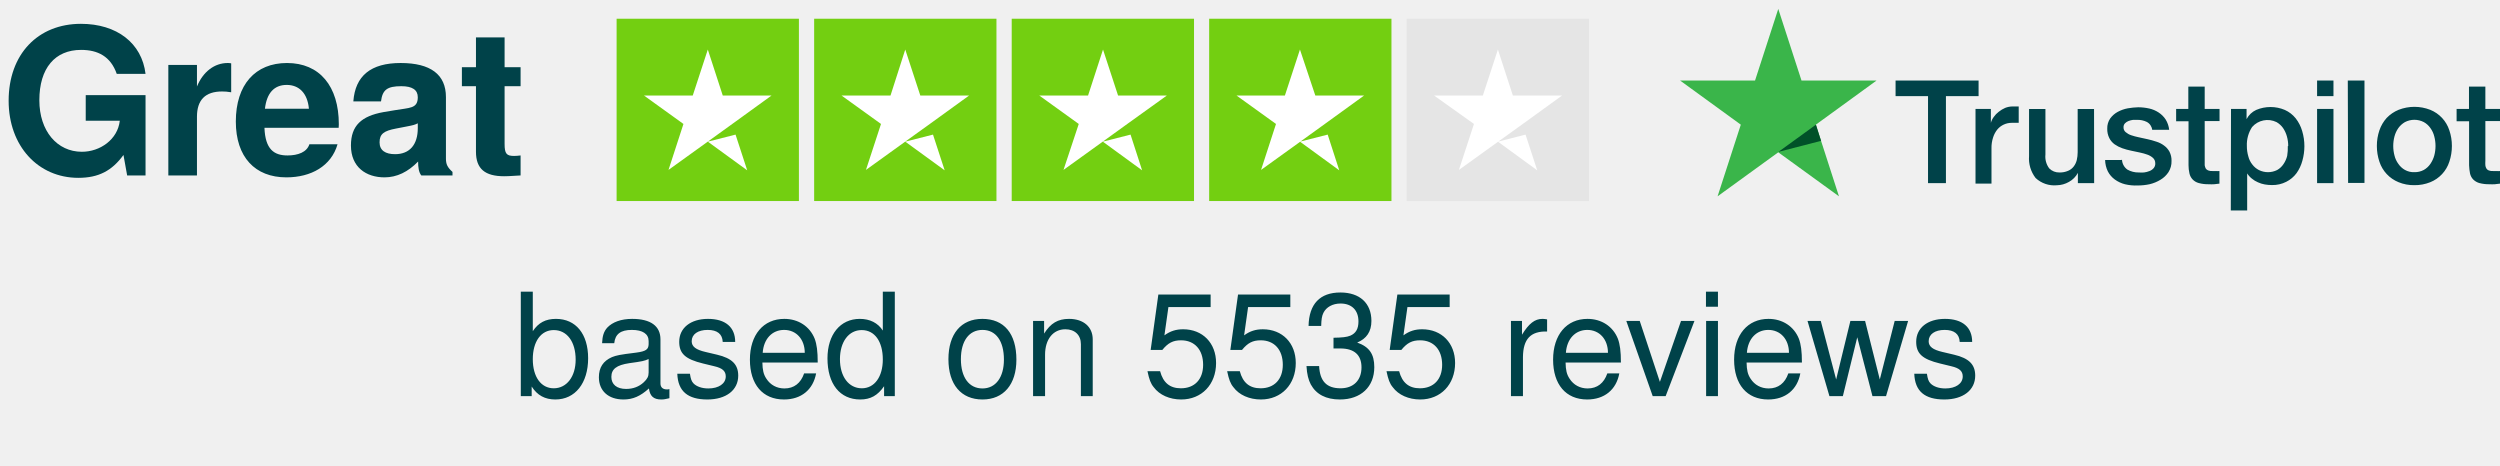
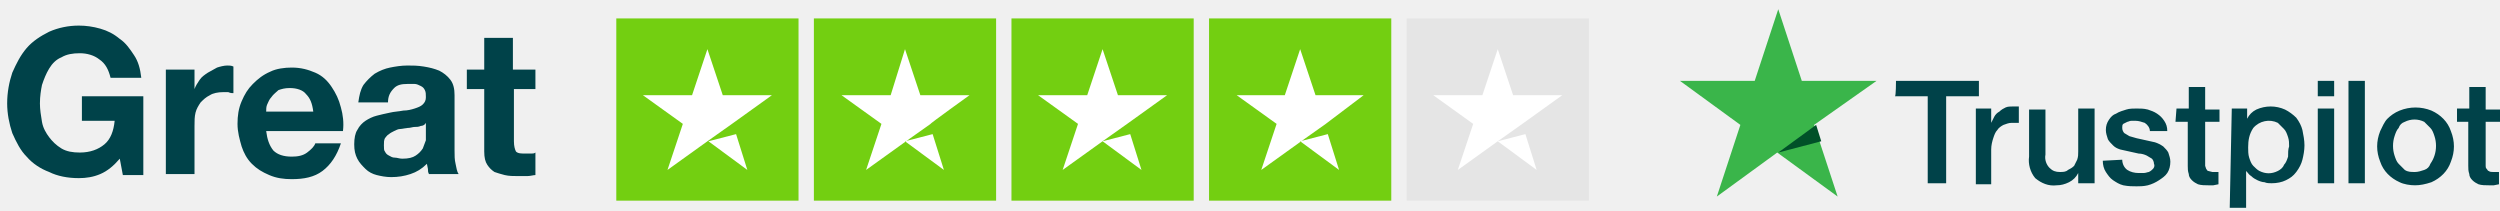
- <svg xmlns="http://www.w3.org/2000/svg" viewBox="0 0 244.24 45.43">
-   <defs>
-     <style>.cls-1,.cls-2,.cls-3{isolation:isolate;}.cls-2{font-size:14px;font-family:Helvetica;}.cls-2,.cls-3,.cls-5{fill:#004249;}.cls-3{font-size:20px;font-family:HelveticaNeue-Bold, Helvetica Neue;font-weight:700;}.cls-4{letter-spacing:-0.02em;}.cls-6{fill:#3ab54a;}.cls-7{fill:#005128;}.cls-8{fill:#73cf11;}.cls-9{fill:#e5e5e5;}.cls-10{fill:#fff;}</style>
-   </defs>
+ <svg xmlns="http://www.w3.org/2000/svg" viewBox="0 0 244.2 20.6" enable-background="new 0 0 244.2 20.6">
+   <style type="text/css">.st0{enable-background:new ;} .st1{fill:#004249;} .st2{fill:#3AB54A;} .st3{fill:#005128;} .st4{fill:#73CF11;} .st5{fill:#E5E5E5;} .st6{fill:#FFFFFF;}</style>
  <g id="Layer_2-2">
-     <text class="cls-2" transform="translate(50.13 38.7)" id="based_on_5484reviews">based on 5535 reviews</text>
-     <text class="cls-3" transform="translate(0 17.14)" id="Excellent">G<tspan class="cls-4" x="15.18" y="0">r</tspan>
-       <tspan x="22.6" y="0">eat</tspan>
-     </text>
+     <path class="st1" d="M9.8 17c-.7.3-1.4.4-2.1.4-1.1 0-2.1-.2-2.9-.6-.8-.3-1.6-.8-2.2-1.5-.6-.6-1-1.4-1.4-2.3-.3-.9-.5-1.9-.5-2.9 0-1.1.2-2.1.5-3 .4-.9.8-1.7 1.4-2.4.6-.7 1.4-1.2 2.2-1.6.9-.4 1.9-.6 2.9-.6.7 0 1.4.1 2.1.3.7.2 1.3.5 1.9 1 .6.4 1 1 1.4 1.6.4.6.6 1.3.7 2.2h-3c-.2-.8-.5-1.4-1.1-1.8-.5-.4-1.2-.6-1.9-.6s-1.3.1-1.8.4c-.5.2-.9.6-1.2 1.1s-.5 1-.7 1.6c-.1.5-.2 1.1-.2 1.8 0 .6.1 1.2.2 1.8.1.6.4 1.1.7 1.5s.7.8 1.2 1.1c.5.3 1.1.4 1.8.4 1 0 1.8-.3 2.4-.8.6-.5.9-1.3 1-2.3h-3.2v-2.4h6v7.7h-2l-.3-1.6c-.6.7-1.2 1.2-1.9 1.5zM19 6.8v1.9c.1-.3.3-.6.5-.9s.5-.5.8-.7l.9-.5c.3-.1.7-.2 1-.2.2 0 .4 0 .6.1v2.6c-.1 0-.3 0-.5-.1h-.5c-.5 0-1 .1-1.3.3-.4.2-.6.4-.9.7-.2.3-.4.6-.5 1s-.1.8-.1 1.3v4.7h-2.8v-10.2h2.8z" />
+     <g class="st0">
+       <path class="st1" d="M26.7 14.7c.4.4 1 .6 1.8.6.6 0 1.1-.1 1.5-.4.4-.3.7-.6.8-.9h2.5c-.4 1.2-1 2.1-1.8 2.7s-1.8.8-3 .8c-.8 0-1.5-.1-2.2-.4-.7-.3-1.2-.6-1.7-1.1-.5-.5-.8-1.1-1-1.7-.2-.7-.4-1.4-.4-2.2 0-.8.1-1.5.4-2.2.3-.7.6-1.2 1.1-1.7.5-.5 1-.9 1.7-1.2.6-.3 1.4-.4 2.1-.4.9 0 1.6.2 2.3.5.7.3 1.2.8 1.6 1.4s.7 1.2.9 2c.2.7.3 1.5.2 2.3h-7.5c.1.8.3 1.4.7 1.9zm3.2-5.5c-.3-.4-.9-.6-1.6-.6-.5 0-.8.1-1.1.2-.2.2-.5.4-.7.7-.2.2-.3.5-.4.7s-.1.5-.1.7h4.6c-.1-.8-.3-1.3-.7-1.7zM35.5 8.3c.3-.4.7-.8 1.1-1.1.5-.3 1-.5 1.5-.6s1.1-.2 1.7-.2c.5 0 1 0 1.6.1s1 .2 1.5.4c.4.2.8.5 1.1.9.3.4.4.9.4 1.5v5.4c0 .5 0 .9.1 1.3s.1.7.3 1h-2.9c-.1-.2-.1-.3-.1-.5l-.1-.5c-.5.5-1 .8-1.6 1-.6.2-1.2.3-1.9.3-.5 0-1-.1-1.4-.2s-.8-.3-1.1-.6c-.3-.3-.6-.6-.8-1-.2-.4-.3-.8-.3-1.4 0-.6.1-1.1.3-1.4.2-.4.5-.7.8-.9s.7-.4 1.1-.5c.4-.1.8-.2 1.3-.3.4-.1.8-.1 1.3-.2.4 0 .8-.1 1.1-.2s.6-.2.8-.4c.2-.2.3-.4.3-.7 0-.3 0-.5-.1-.7-.1-.2-.2-.3-.4-.4-.2-.1-.4-.2-.6-.2h-.7c-.6 0-1 .1-1.3.4-.4.4-.6.8-.6 1.4h-2.9c.1-.7.2-1.2.5-1.7zm5.6 4c-.2.1-.4.1-.6.1-.2 0-.4.1-.7.1l-.7.1c-.2 0-.4.1-.6.2s-.4.2-.5.3c-.2.1-.3.3-.4.4-.1.2-.1.4-.1.7 0 .3 0 .5.1.6.1.2.2.3.4.4.2.1.3.2.6.2.2 0 .4.1.7.1.6 0 1-.1 1.3-.3.3-.2.5-.4.7-.7l.3-.8v-1.7c-.1.2-.3.3-.5.3zM52.3 6.8v1.9h-2.1v5.1c0 .5.1.8.2 1 .2.2.5.2 1 .2h.5c.1 0 .3 0 .4-.1v2.2c-.2 0-.5.1-.8.1h-.9c-.4 0-.9 0-1.3-.1s-.7-.2-1-.3c-.3-.2-.5-.4-.7-.7-.2-.3-.3-.7-.3-1.3v-6.1h-1.7v-1.9h1.7v-3.1h2.8v3.1h2.2z" />
+     </g>
    <g id="Trustpilot_brandmark_gr-blk_RGB">
-       <path id="Path_60" class="cls-5" d="M185.19 7.87h8.11v1.52h-3.19v8.5h-1.75v-8.5h-3.17v-1.52zm7.81 2.77h1.5v1.36a1.69 1.69 0 0 1 .28-.57 2.16 2.16 0 0 1 .49-.51 2.71 2.71 0 0 1 .63-.38 2 2 0 0 1 .72-.14h.38a1.46 1.46 0 0 0 .22 0v1.6h-.7a1.83 1.83 0 0 0-.76.17 1.79 1.79 0 0 0-.62.47 2.36 2.36 0 0 0-.42.78 3.19 3.19 0 0 0-.16 1.07v3.45h-1.56v-7.3zm11.59 7.25h-1.59v-1a2.17 2.17 0 0 1-.87.88 2.47 2.47 0 0 1-1.19.33 2.67 2.67 0 0 1-2.07-.71 3.11 3.11 0 0 1-.64-2.14v-4.6h1.6v4.45a1.92 1.92 0 0 0 .37 1.35 1.35 1.35 0 0 0 1 .4 2 2 0 0 0 .84-.16 1.33 1.33 0 0 0 .55-.42 1.7 1.7 0 0 0 .3-.62 3.39 3.39 0 0 0 .09-.78v-4.22h1.6zm2.72-2.32a1.25 1.25 0 0 0 .53 1 2.16 2.16 0 0 0 1.11.28 4.36 4.36 0 0 0 .51 0 2.15 2.15 0 0 0 .54-.14 1 1 0 0 0 .41-.29.67.67 0 0 0 .15-.49.68.68 0 0 0-.22-.5 1.64 1.64 0 0 0-.54-.32 5.26 5.26 0 0 0-.75-.21l-.85-.18a6.59 6.59 0 0 1-.87-.24 3.05 3.05 0 0 1-.74-.38 1.7 1.7 0 0 1-.52-.61 1.93 1.93 0 0 1-.2-.92 1.67 1.67 0 0 1 .29-1 2.25 2.25 0 0 1 .73-.64 3.37 3.37 0 0 1 1-.35 7.18 7.18 0 0 1 1-.1 5 5 0 0 1 1.08.12 2.78 2.78 0 0 1 .92.39 2.39 2.39 0 0 1 .69.69 2.41 2.41 0 0 1 .34 1h-1.66a1 1 0 0 0-.53-.77 2 2 0 0 0-.94-.2h-.4a2.18 2.18 0 0 0-.44.11 1 1 0 0 0-.35.23.53.53 0 0 0-.14.38.58.58 0 0 0 .21.48 1.62 1.62 0 0 0 .53.3 6.21 6.21 0 0 0 .74.2l.87.19a7.76 7.76 0 0 1 .86.24 2.41 2.41 0 0 1 .75.38 1.8 1.8 0 0 1 .53.6 1.88 1.88 0 0 1 .2.9 1.94 1.94 0 0 1-.3 1.1 2.4 2.4 0 0 1-.76.73 3.64 3.64 0 0 1-1.09.45 5.45 5.45 0 0 1-1.14.12 4.51 4.51 0 0 1-1.26-.12 2.92 2.92 0 0 1-1-.47 2.29 2.29 0 0 1-.67-.78 2.71 2.71 0 0 1-.27-1.12h1.62zm5.27-4.93h1.21v-2.18h1.6v2.18h1.45v1.19h-1.45v4.32a1.12 1.12 0 0 0 .1.31.5.5 0 0 0 .24.19 1 1 0 0 0 .42.06h.34a2 2 0 0 0 .34 0v1.23l-.52.06a4.36 4.36 0 0 1-.51 0 3.48 3.48 0 0 1-1-.12 1.28 1.28 0 0 1-.6-.36 1.24 1.24 0 0 1-.3-.58 3.57 3.57 0 0 1-.09-.8v-4.29h-1.21v-1.21zm5.38 0h1.52v1a2 2 0 0 1 .94-.9 3.58 3.58 0 0 1 2.8 0 2.86 2.86 0 0 1 1.06.82 3.68 3.68 0 0 1 .63 1.23 5.09 5.09 0 0 1 .22 1.5 5.24 5.24 0 0 1-.2 1.42 3.73 3.73 0 0 1-.57 1.21 2.8 2.8 0 0 1-1 .84 2.94 2.94 0 0 1-1.4.32 4.14 4.14 0 0 1-.7-.06 2.74 2.74 0 0 1-.67-.21 2.39 2.39 0 0 1-.59-.36 2 2 0 0 1-.46-.51v3.62h-1.6zm5.59 3.63a3.4 3.4 0 0 0-.13-.95 2.78 2.78 0 0 0-.38-.82 2 2 0 0 0-.63-.57 2 2 0 0 0-2.39.48 3.14 3.14 0 0 0-.51 1.86 3.49 3.49 0 0 0 .14 1 2.05 2.05 0 0 0 .4.81 1.9 1.9 0 0 0 .63.53 2 2 0 0 0 1.79 0 1.81 1.81 0 0 0 .62-.58 2.45 2.45 0 0 0 .36-.81 4.92 4.92 0 0 0 .06-.95zm2.82-6.4h1.6v1.52h-1.6zm0 2.77h1.6v7.25h-1.6zm3-2.77h1.63v10h-1.6zm6.5 10.22a3.87 3.87 0 0 1-1.54-.29 3.25 3.25 0 0 1-1.87-2 4.78 4.78 0 0 1-.25-1.54 4.67 4.67 0 0 1 .25-1.53 3.51 3.51 0 0 1 .71-1.21 3.42 3.42 0 0 1 1.16-.79 4.25 4.25 0 0 1 3.1 0 3.23 3.23 0 0 1 1.86 2 4.67 4.67 0 0 1 .25 1.53 4.78 4.78 0 0 1-.25 1.54 3.22 3.22 0 0 1-1.86 2 4 4 0 0 1-1.56.29zm0-1.27a1.85 1.85 0 0 0 .93-.22 1.91 1.91 0 0 0 .64-.59 2.78 2.78 0 0 0 .38-.82 3.66 3.66 0 0 0 0-1.86 2.36 2.36 0 0 0-.38-.82 1.88 1.88 0 0 0-.64-.58 2 2 0 0 0-1.85 0 2.1 2.1 0 0 0-.64.58 2.55 2.55 0 0 0-.38.82 3.66 3.66 0 0 0 0 1.86 2.28 2.28 0 0 0 .38.82 1.91 1.91 0 0 0 .64.59 1.74 1.74 0 0 0 .92.22zm4.13-6.18h1.21v-2.18h1.6v2.18h1.44v1.19h-1.44v3.88a3.31 3.31 0 0 0 0 .44.71.71 0 0 0 .1.31.43.43 0 0 0 .23.19 1 1 0 0 0 .43.06h.33a1.86 1.86 0 0 0 .34 0v1.23l-.51.06a4.53 4.53 0 0 1-.52 0 3.56 3.56 0 0 1-1-.12 1.38 1.38 0 0 1-.6-.36 1.24 1.24 0 0 1-.3-.58 5.29 5.29 0 0 1-.09-.8v-4.29h-1.22v-1.21z" />
+       <path id="Path_60" class="st1" d="M185.2 7.9h8.1v1.5h-3.2v8.5h-1.8v-8.5h-3.2c.1 0 .1-1.5.1-1.5zm7.8 2.7h1.5v1.4l.3-.6c.1-.2.3-.4.5-.5.2-.2.4-.3.6-.4.2-.1.5-.1.7-.1h.6v1.6h-.7c-.3 0-.5.1-.8.2-.2.1-.5.3-.6.5-.2.2-.3.5-.4.8-.1.3-.2.7-.2 1.1v3.4h-1.5v-7.4zm11.6 7.3h-1.6v-1c-.2.4-.5.7-.9.9-.4.2-.8.3-1.2.3-.8.1-1.5-.2-2.1-.7-.5-.6-.7-1.4-.6-2.1v-4.6h1.6v4.4c-.1.5.1 1 .4 1.3.3.3.6.4 1 .4.3 0 .6 0 .8-.2.2-.1.4-.2.6-.4l.3-.6c.1-.3.1-.5.1-.8v-4.2h1.6v7.3zm2.7-2.3c0 .4.2.8.5 1 .3.2.7.3 1.1.3h.5c.2 0 .4-.1.5-.1.2-.1.3-.2.4-.3.1-.1.2-.3.1-.5 0-.2-.1-.4-.2-.5l-.5-.3c-.2-.1-.5-.2-.8-.2l-.9-.2-.9-.2c-.3-.1-.5-.2-.7-.4-.2-.2-.4-.4-.5-.6-.1-.3-.2-.6-.2-.9 0-.4.1-.7.3-1 .2-.3.4-.5.7-.6.3-.2.7-.3 1-.4.3-.1.7-.1 1-.1.4 0 .7 0 1.1.1.3.1.6.2.9.4.3.2.5.4.7.7.2.3.3.6.3 1h-1.7c0-.3-.2-.6-.5-.8-.3-.1-.6-.2-.9-.2h-.4c-.2 0-.3.1-.4.1l-.4.2c-.1.1-.1.2-.1.4s.1.4.2.5l.5.3.7.2.9.2.9.2c.3.1.5.2.8.4.2.2.4.4.5.6.1.3.2.6.2.9 0 .4-.1.8-.3 1.1-.2.3-.5.5-.8.7-.3.2-.7.4-1.1.5-.4.1-.8.1-1.1.1-.4 0-.8 0-1.3-.1-.4-.1-.7-.3-1-.5-.3-.2-.5-.5-.7-.8-.2-.3-.3-.7-.3-1.1l1.9-.1zm5.3-5h1.2v-2.1h1.6v2.2h1.4v1.2h-1.4v4.3l.1.3c.1.1.1.2.2.2l.4.1h.6v1.2l-.5.1h-.5c-.3 0-.7 0-1-.1-.2-.1-.4-.2-.6-.4-.2-.2-.3-.4-.3-.6-.1-.3-.1-.5-.1-.8v-4.3h-1.2l.1-1.3zm5.4 0h1.5v1c.2-.4.5-.7.9-.9.9-.4 1.9-.4 2.8 0 .4.2.8.5 1.1.8.3.4.5.8.6 1.2.1.5.2 1 .2 1.5s-.1 1-.2 1.4c-.1.4-.3.8-.6 1.2-.3.4-.6.6-1 .8-.4.2-.9.3-1.4.3-.2 0-.5 0-.7-.1-.2 0-.5-.1-.7-.2-.2-.1-.4-.2-.6-.4-.2-.1-.3-.3-.5-.5v3.6h-1.6l.2-9.7zm5.6 3.7c0-.3 0-.6-.1-.9-.1-.3-.2-.6-.4-.8l-.6-.6c-.8-.4-1.8-.2-2.4.5-.4.6-.5 1.2-.5 1.9 0 .3 0 .7.1 1 .1.3.2.6.4.8.2.2.4.4.6.5.6.3 1.2.3 1.8 0 .2-.1.5-.3.6-.6.2-.2.3-.5.4-.8 0-.4 0-.7.1-1zm2.8-6.4h1.6v1.5h-1.6v-1.5zm0 2.7h1.6v7.3h-1.6v-7.3zm3-2.7h1.6v10h-1.6v-10zm6.5 10.2c-.5 0-1.1-.1-1.5-.3-.9-.4-1.6-1.1-1.9-2-.2-.5-.3-1-.3-1.5s.1-1 .3-1.5c.2-.4.4-.9.7-1.2.3-.3.7-.6 1.2-.8 1-.4 2.1-.4 3.1 0 .9.4 1.6 1.1 1.9 2 .2.5.3 1 .3 1.5s-.1 1-.3 1.5c-.3.9-1 1.6-1.9 2-.6.2-1.1.3-1.6.3zm0-1.3c.3 0 .6-.1.9-.2.3-.1.5-.3.6-.6.2-.3.3-.5.4-.8.2-.6.2-1.3 0-1.9-.1-.3-.2-.6-.4-.8l-.6-.6c-.6-.3-1.3-.3-1.9 0-.3.1-.5.3-.6.6-.2.2-.3.5-.4.8-.2.6-.2 1.3 0 1.9.1.3.2.6.4.8l.6.6c.3.2.6.2 1 .2zm4.1-6.2h1.2v-2.1h1.6v2.2h1.4v1.2h-1.4v4.3c0 .1 0 .2.1.3.1.1.1.2.2.2.1.1.3.1.4.1h.6v1.2l-.5.1h-.5c-.3 0-.7 0-1-.1-.2-.1-.4-.2-.6-.4-.2-.2-.3-.4-.3-.6-.1-.3-.1-.5-.1-.8v-4.3h-1.1v-1.3z" />
      <g id="Star">
-         <path id="Path_61" class="cls-6" d="M183.33 7.87h-7.33l-2.27-7-2.27 7h-7.32l5.93 4.31-2.27 7 5.93-4.3 5.93 4.3-2.26-7z" />
-         <path id="Path_62" class="cls-7" d="M177.91 13.76l-.5-1.58-3.67 2.66z" />
+         <path id="Path_61" class="st2" d="M183.3 7.9h-7.3l-2.3-7-2.3 7h-7.3l5.9 4.3-2.3 7 5.9-4.3 5.9 4.3-2.3-7 6.1-4.3z" />
+         <path id="Path_62" class="st3" d="M177.9 13.8l-.5-1.6-3.7 2.7 4.2-1.1z" />
      </g>
    </g>
-     <path class="cls-8" d="M60.24 1.83h17.81v17.81h-17.81zM79.54 1.83h17.81v17.81h-17.81zM98.84 1.83h17.81v17.81h-17.81zM118.13 1.83h17.81v17.81h-17.81z" />
-     <path class="cls-9" d="M137.43 1.83h17.81v17.81h-17.81z" />
-     <path class="cls-10" d="M69.15 13.84l2.71-.69 1.14 3.49zm6.23-4.51h-4.77l-1.46-4.49-1.47 4.49h-4.77l3.86 2.78-1.46 4.49 3.86-2.78 2.37-1.71 3.84-2.78zM88.44 13.84l2.71-.69 1.14 3.49zm6.24-4.51h-4.77l-1.47-4.49-1.44 4.49h-4.79l3.86 2.78-1.47 4.49 3.86-2.78 2.38-1.71 3.84-2.78zM107.74 13.84l2.71-.69 1.13 3.49zm6.26-4.51h-4.77l-1.47-4.49-1.46 4.49h-4.77l3.86 2.78-1.49 4.49 3.86-2.78 2.37-1.71 3.87-2.78zM127 13.84l2.71-.69 1.13 3.49zm6.23-4.51h-4.73l-1.5-4.49-1.47 4.49h-4.73l3.86 2.78-1.46 4.49 3.86-2.78 2.37-1.71 3.84-2.78zM146.34 13.84l2.7-.69 1.14 3.49zm6.23-4.51h-4.77l-1.46-4.49-1.47 4.49h-4.77l3.9 2.78-1.47 4.49 3.86-2.78 2.38-1.71 3.84-2.78z" />
+     <path class="st4" d="M60.2 1.8h17.8v17.8h-17.8v-17.8zm19.3 0h17.8v17.8h-17.8v-17.8zm19.3 0h17.8v17.8h-17.8v-17.8zm19.3 0h17.8v17.8h-17.8v-17.8z" />
+     <path class="st5" d="M137.4 1.8h17.8v17.8h-17.8v-17.8z" />
+     <path class="st6" d="M69.2 13.8l2.7-.7 1.1 3.5-3.8-2.8zm6.2-4.5h-4.8l-1.5-4.5-1.5 4.5h-4.8l3.9 2.8-1.5 4.5 3.9-2.8 2.4-1.7 3.9-2.8zm13 4.5l2.7-.7 1.1 3.5-3.8-2.8zm6.3-4.5h-4.8l-1.5-4.5-1.4 4.5h-4.8l3.9 2.8-1.5 4.5 3.9-2.8 2.4-1.7c-.1 0 3.8-2.8 3.8-2.8zm13 4.5l2.7-.7 1.1 3.5-3.8-2.8zm6.3-4.5h-4.8l-1.5-4.5-1.5 4.5h-4.8l3.9 2.8-1.5 4.5 3.9-2.8 2.4-1.7 3.9-2.8zm13 4.5l2.7-.7 1.1 3.5-3.8-2.8zm6.2-4.5h-4.7l-1.5-4.5-1.5 4.5h-4.7l3.9 2.8-1.5 4.5 3.9-2.8 2.4-1.7 3.7-2.8zm13.1 4.5l2.7-.7 1.1 3.5-3.8-2.8zm6.3-4.5h-4.8l-1.5-4.5-1.5 4.5h-4.8l3.9 2.8-1.5 4.5 3.9-2.8 2.4-1.7 3.9-2.8z" />
  </g>
</svg>
